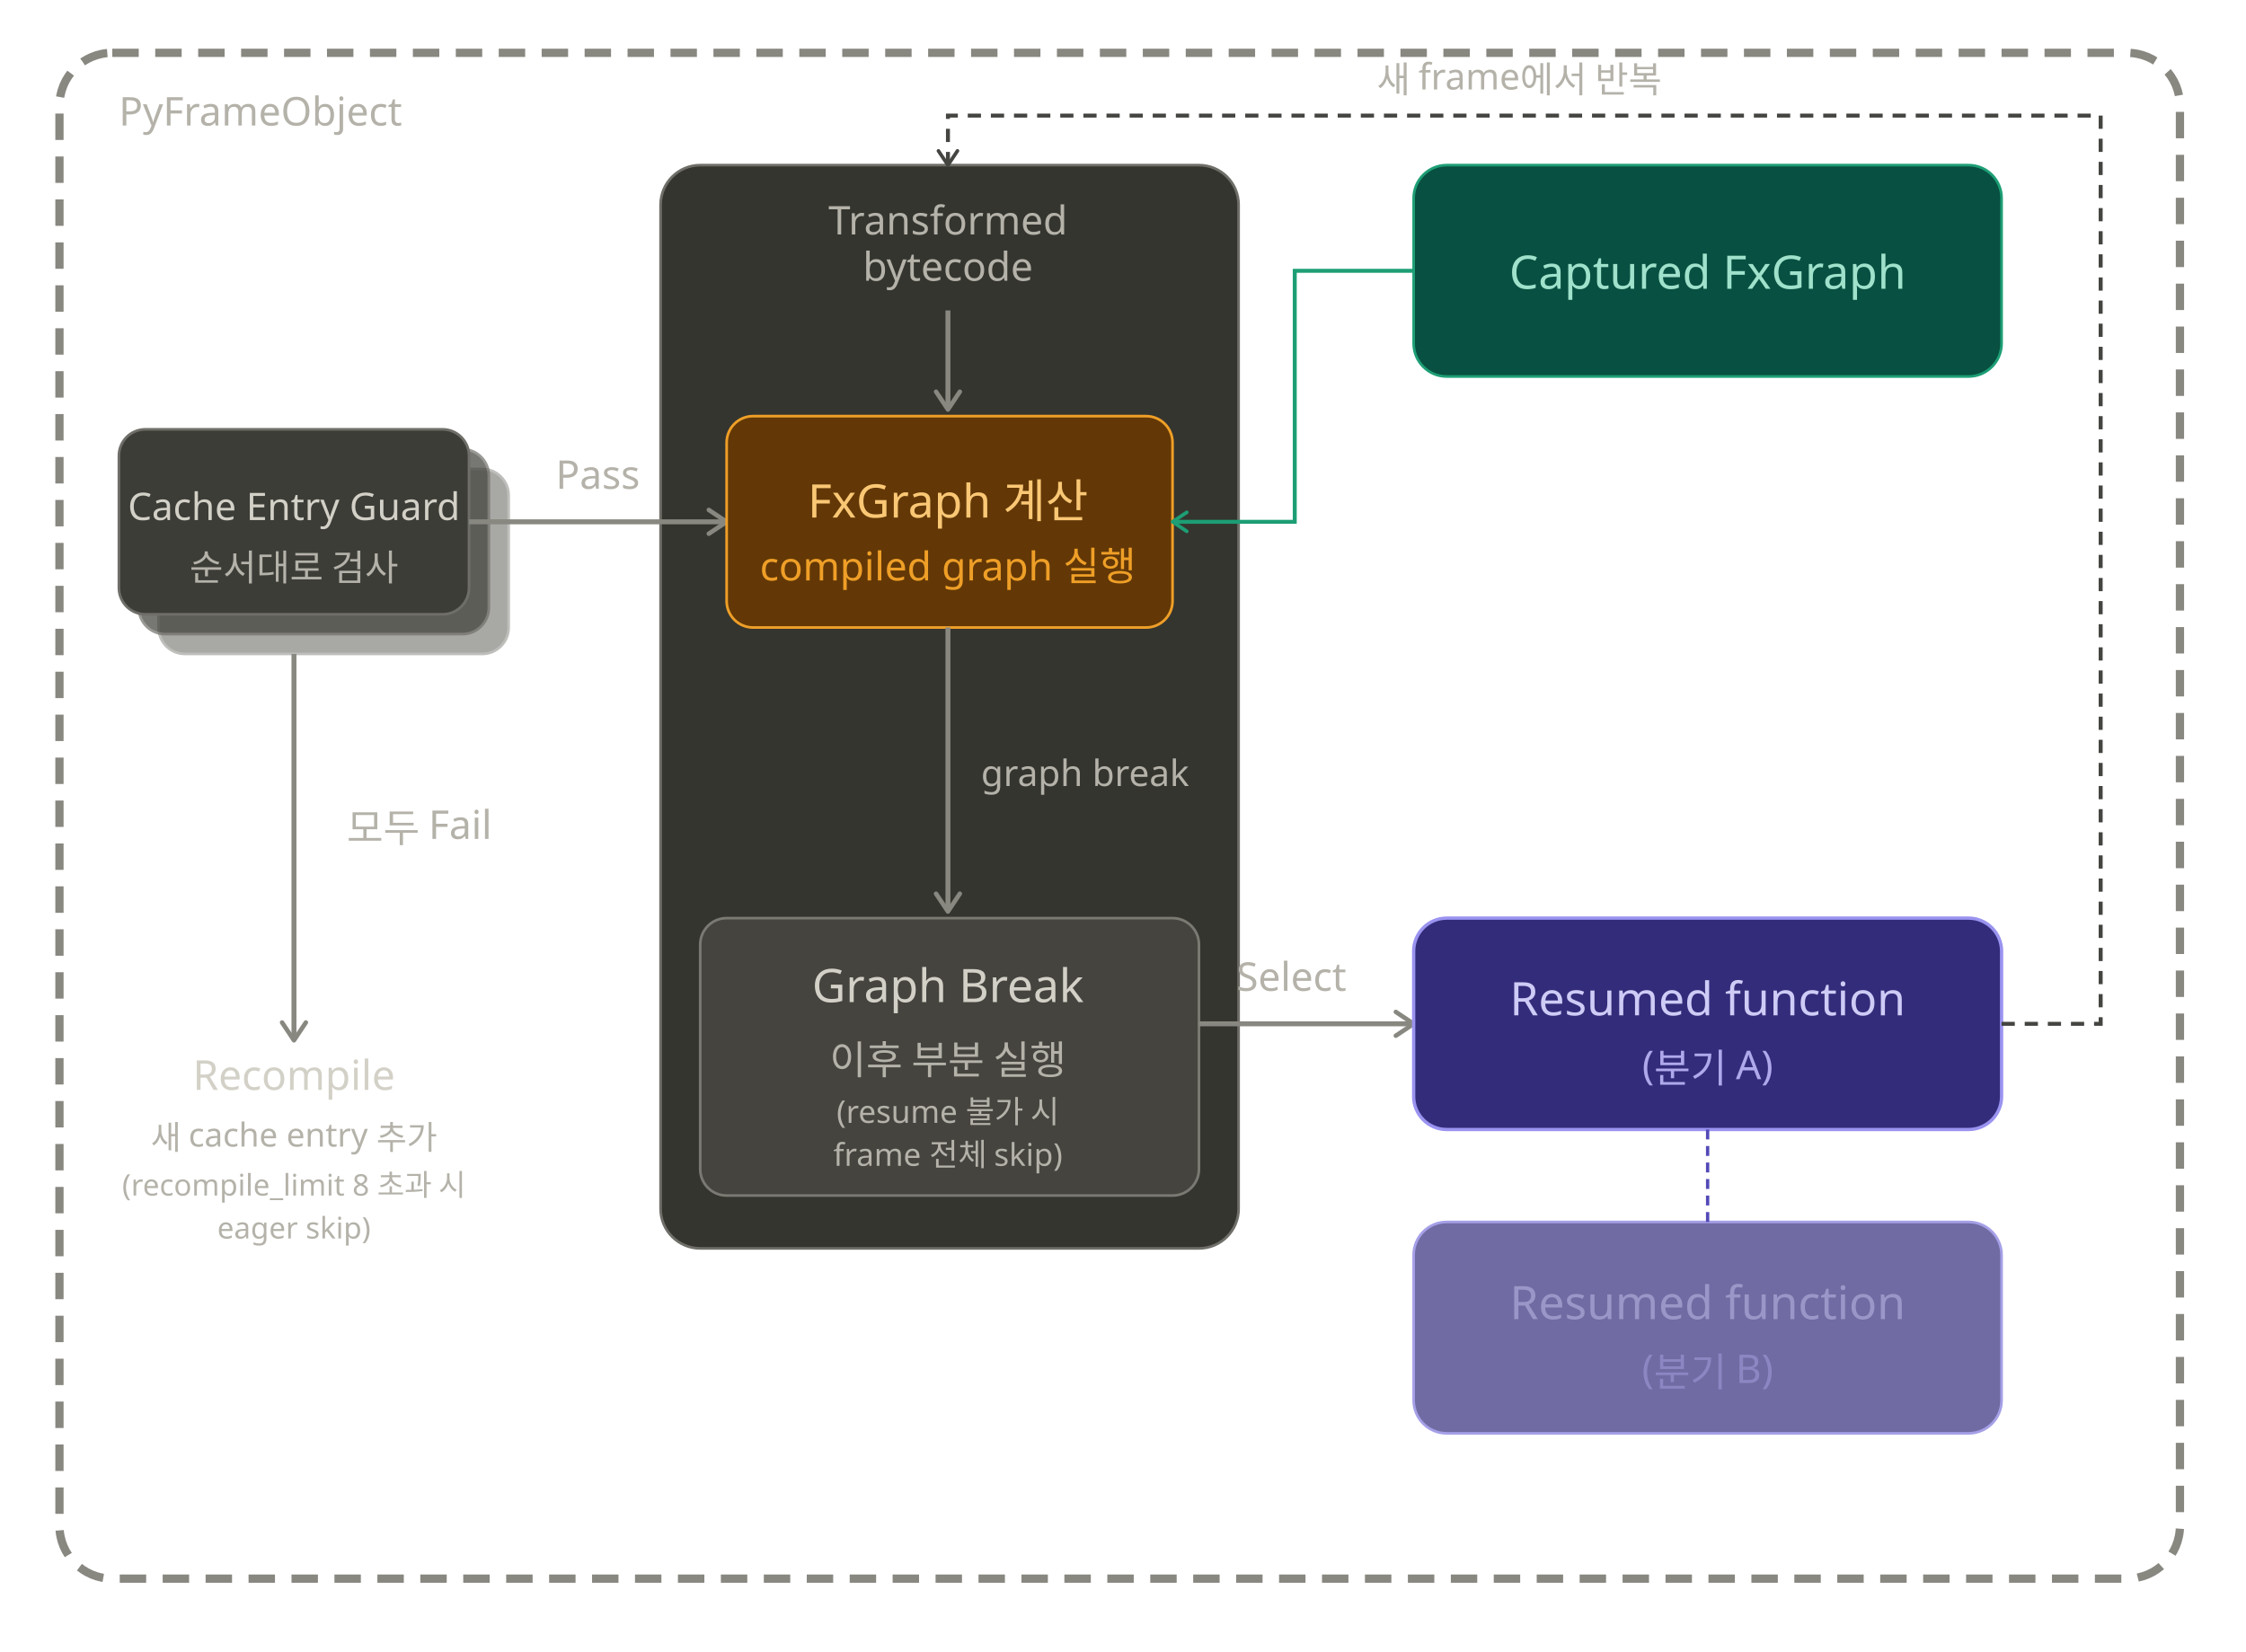
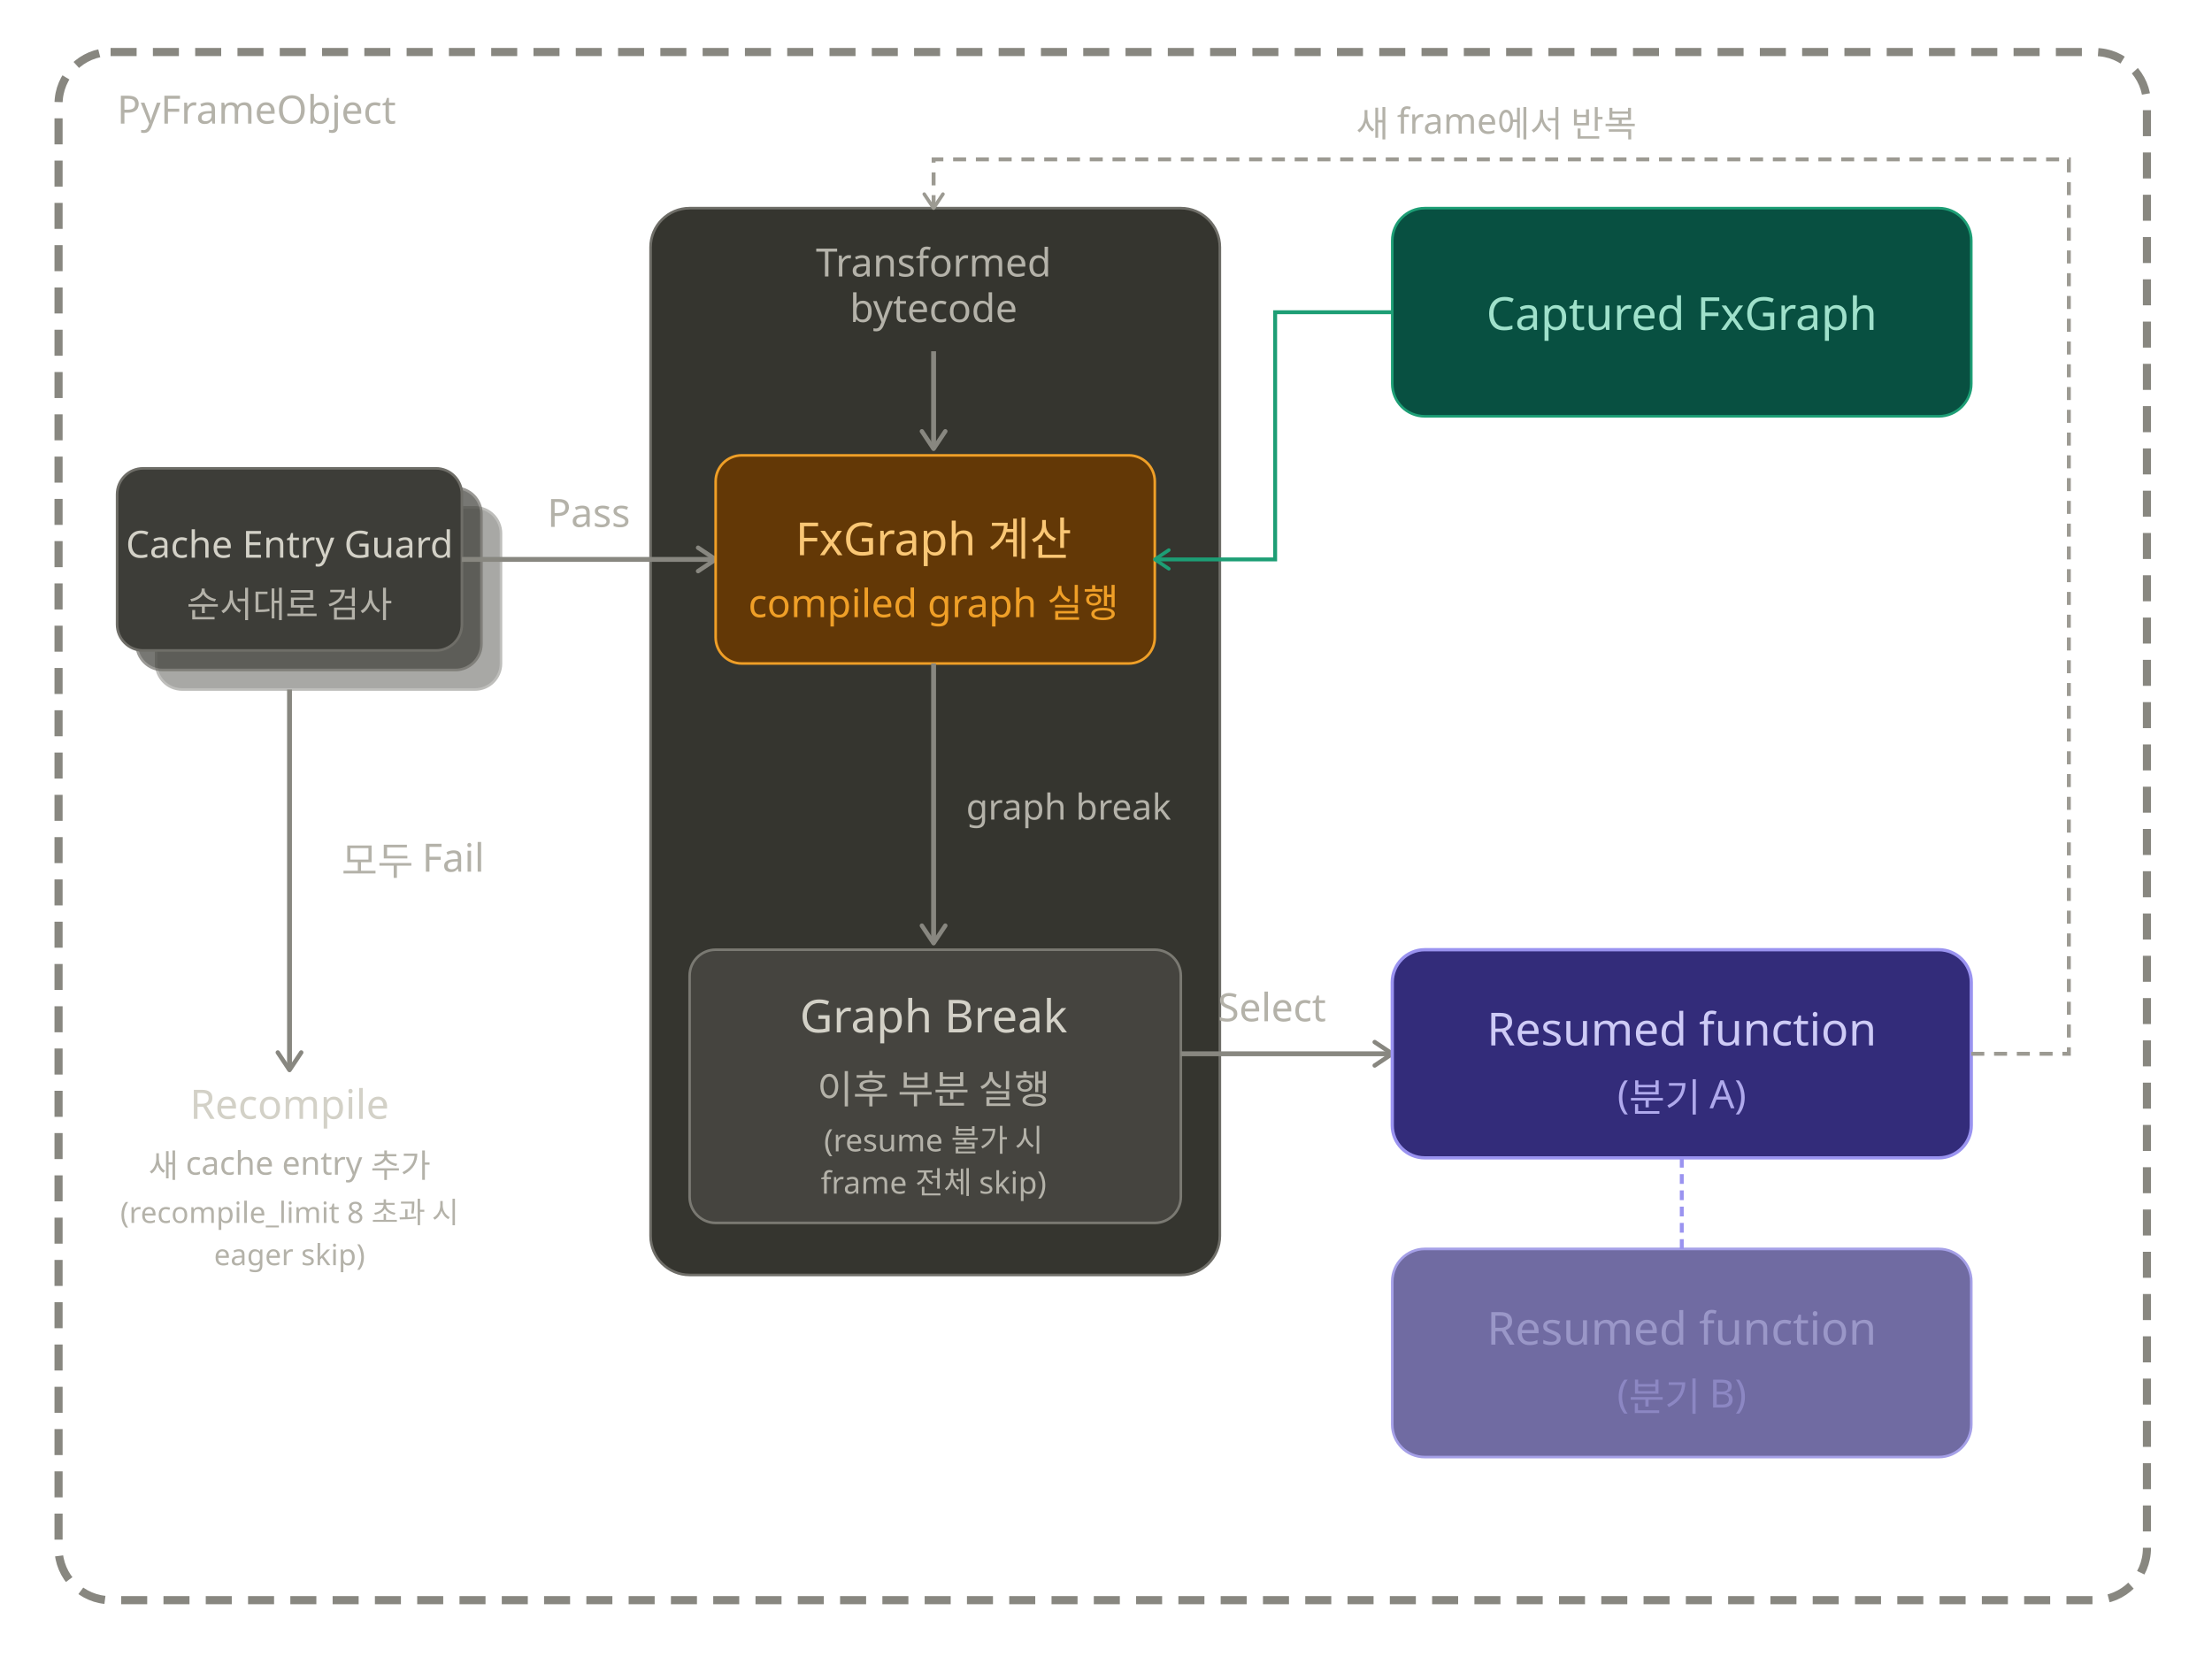
- <svg xmlns="http://www.w3.org/2000/svg" width="680" height="500" viewBox="0 0 680 500" style="background:#1e1e1c; font-family: ui-sans-serif, system-ui, sans-serif;">
+ <svg xmlns="http://www.w3.org/2000/svg" width="680" height="514" viewBox="0 0 680 514" style="background:#1e1e1c; font-family: ui-sans-serif, system-ui, sans-serif;">
  <defs>
    <marker id="arrow" viewBox="0 0 10 10" refX="8" refY="5" markerWidth="6" markerHeight="6" orient="auto-start-reverse">
      <path d="M2 1L8 5L2 9" fill="none" stroke="context-stroke" stroke-width="1.5" stroke-linecap="round" stroke-linejoin="round" />
    </marker>
  </defs>
-   <rect x="18" y="16" width="642" height="462" rx="16" fill="none" stroke="#888780" stroke-width="2.5" stroke-dasharray="8 5" />
+   <rect x="18" y="16" width="642" height="476" rx="16" fill="none" stroke="#888780" stroke-width="2.5" stroke-dasharray="8 5" />
  <text x="36" y="38" font-size="12" fill="#B4B2A9" font-weight="500">PyFrameObject</text>
-   <rect x="200" y="50" width="175" height="328" rx="12" fill="#35352F" stroke="#6F6E68" stroke-width="0.8" />
-   <text x="287" y="71" font-size="12" text-anchor="middle" fill="#B4B2A9">Transformed</text>
-   <text x="287" y="85" font-size="12" text-anchor="middle" fill="#B4B2A9">bytecode</text>
-   <line x1="287" y1="94" x2="287" y2="124" stroke="#888780" stroke-width="1.5" marker-end="url(#arrow)" />
-   <rect x="48" y="142" width="106" height="56" rx="8" fill="#3D3D38" stroke="#6F6E68" stroke-width="0.8" opacity="0.45" />
-   <rect x="42" y="136" width="106" height="56" rx="8" fill="#3D3D38" stroke="#6F6E68" stroke-width="0.8" opacity="0.7" />
-   <rect x="36" y="130" width="106" height="56" rx="8" fill="#3D3D38" stroke="#6F6E68" stroke-width="0.8" />
-   <text x="89" y="153" font-size="11.5" text-anchor="middle" dominant-baseline="central" fill="#D3D1C7" font-weight="500">Cache Entry Guard</text>
-   <text x="89" y="171" font-size="11" text-anchor="middle" dominant-baseline="central" fill="#B4B2A9">순서대로 검사</text>
-   <text x="181" y="148" font-size="12" text-anchor="middle" fill="#B4B2A9">Pass</text>
-   <line x1="142" y1="158" x2="220" y2="158" stroke="#888780" stroke-width="1.5" marker-end="url(#arrow)" />
-   <line x1="89" y1="198" x2="89" y2="315" stroke="#888780" stroke-width="1.5" marker-end="url(#arrow)" />
-   <text x="105" y="255" font-size="12" fill="#B4B2A9">모두 Fail</text>
-   <text x="89" y="330" font-size="12.5" text-anchor="middle" fill="#D3D1C7" font-weight="500">Recompile</text>
-   <text x="89" y="348" font-size="10" text-anchor="middle" fill="#B4B2A9">새 cache entry 추가</text>
-   <text x="89" y="362" font-size="9" text-anchor="middle" fill="#B4B2A9">(recompile_limit 8 초과 시</text>
-   <text x="89" y="375" font-size="9" text-anchor="middle" fill="#B4B2A9">eager skip)</text>
-   <rect x="220" y="126" width="135" height="64" rx="8" fill="#633806" stroke="#EF9F27" stroke-width="0.8" />
-   <text x="287" y="150" font-size="14" text-anchor="middle" dominant-baseline="central" fill="#FAC775" font-weight="500">FxGraph 계산</text>
-   <text x="287" y="170" font-size="12" text-anchor="middle" dominant-baseline="central" fill="#EF9F27">compiled graph 실행</text>
-   <line x1="287" y1="190" x2="287" y2="276" stroke="#888780" stroke-width="1.5" marker-end="url(#arrow)" />
-   <text x="297" y="238" font-size="11" fill="#B4B2A9">graph break</text>
-   <rect x="212" y="278" width="151" height="84" rx="8" fill="#45443F" stroke="#7A7972" stroke-width="0.8" />
-   <text x="287" y="298" font-size="14" text-anchor="middle" dominant-baseline="central" fill="#D3D1C7" font-weight="500">Graph Break</text>
-   <text x="287" y="320" font-size="12" text-anchor="middle" dominant-baseline="central" fill="#B4B2A9">이후 부분 실행</text>
-   <text x="287" y="340" font-size="9.5" text-anchor="middle" fill="#B4B2A9">(resume 불가 시</text>
-   <text x="287" y="353" font-size="9.5" text-anchor="middle" fill="#B4B2A9">frame 전체 skip)</text>
-   <rect x="428" y="50" width="178" height="64" rx="10" fill="#085041" stroke="#1D9E75" stroke-width="0.8" />
-   <text x="517" y="82" font-size="14" text-anchor="middle" dominant-baseline="central" fill="#9FE1CB" font-weight="500">Captured FxGraph</text>
-   <path d="M 428 82 L 392 82 L 392 158 L 355 158" fill="none" stroke="#1D9E75" stroke-width="1.2" marker-end="url(#arrow)" />
-   <text x="391" y="300" font-size="12" text-anchor="middle" fill="#B4B2A9">Select</text>
-   <line x1="363" y1="310" x2="428" y2="310" stroke="#888780" stroke-width="1.5" marker-end="url(#arrow)" />
-   <rect x="428" y="278" width="178" height="64" rx="10" fill="#332C7A" stroke="#9A93F0" stroke-width="1" />
-   <text x="517" y="302" font-size="14" text-anchor="middle" dominant-baseline="central" fill="#CECBF6" font-weight="500">Resumed function</text>
-   <text x="517" y="322" font-size="12" text-anchor="middle" dominant-baseline="central" fill="#AFA9EC">(분기 A)</text>
-   <rect x="428" y="370" width="178" height="64" rx="10" fill="#332C7A" stroke="#7F77DD" stroke-width="0.8" opacity="0.7" />
-   <text x="517" y="394" font-size="14" text-anchor="middle" dominant-baseline="central" fill="#CECBF6" font-weight="500" opacity="0.45">Resumed function</text>
-   <text x="517" y="414" font-size="12" text-anchor="middle" dominant-baseline="central" fill="#AFA9EC" opacity="0.45">(분기 B)</text>
-   <line x1="517" y1="342" x2="517" y2="370" stroke="#534AB7" stroke-width="1" stroke-dasharray="3 2" />
-   <path d="M 606 310 L 636 310 L 636 35 L 287 35 L 287 50" fill="none" stroke="#444441" stroke-width="1.2" stroke-dasharray="4 3" marker-end="url(#arrow)" />
-   <text x="460" y="28" font-size="11" text-anchor="middle" fill="#B4B2A9">새 frame에서 반복</text>
+   <g transform="translate(0,14)">
+     <rect x="200" y="50" width="175" height="328" rx="12" fill="#35352F" stroke="#6F6E68" stroke-width="0.8" />
+     <text x="287" y="71" font-size="12" text-anchor="middle" fill="#B4B2A9">Transformed</text>
+     <text x="287" y="85" font-size="12" text-anchor="middle" fill="#B4B2A9">bytecode</text>
+     <line x1="287" y1="94" x2="287" y2="124" stroke="#888780" stroke-width="1.5" marker-end="url(#arrow)" />
+     <rect x="48" y="142" width="106" height="56" rx="8" fill="#3D3D38" stroke="#6F6E68" stroke-width="0.8" opacity="0.45" />
+     <rect x="42" y="136" width="106" height="56" rx="8" fill="#3D3D38" stroke="#6F6E68" stroke-width="0.8" opacity="0.7" />
+     <rect x="36" y="130" width="106" height="56" rx="8" fill="#3D3D38" stroke="#6F6E68" stroke-width="0.8" />
+     <text x="89" y="153" font-size="11.5" text-anchor="middle" dominant-baseline="central" fill="#D3D1C7" font-weight="500">Cache Entry Guard</text>
+     <text x="89" y="171" font-size="11" text-anchor="middle" dominant-baseline="central" fill="#B4B2A9">순서대로 검사</text>
+     <text x="181" y="148" font-size="12" text-anchor="middle" fill="#B4B2A9">Pass</text>
+     <line x1="142" y1="158" x2="220" y2="158" stroke="#888780" stroke-width="1.5" marker-end="url(#arrow)" />
+     <line x1="89" y1="198" x2="89" y2="315" stroke="#888780" stroke-width="1.5" marker-end="url(#arrow)" />
+     <text x="105" y="255" font-size="12" fill="#B4B2A9">모두 Fail</text>
+     <text x="89" y="330" font-size="12.5" text-anchor="middle" fill="#D3D1C7" font-weight="500">Recompile</text>
+     <text x="89" y="348" font-size="10" text-anchor="middle" fill="#B4B2A9">새 cache entry 추가</text>
+     <text x="89" y="362" font-size="9" text-anchor="middle" fill="#B4B2A9">(recompile_limit 8 초과 시</text>
+     <text x="89" y="375" font-size="9" text-anchor="middle" fill="#B4B2A9">eager skip)</text>
+     <rect x="220" y="126" width="135" height="64" rx="8" fill="#633806" stroke="#EF9F27" stroke-width="0.8" />
+     <text x="287" y="150" font-size="14" text-anchor="middle" dominant-baseline="central" fill="#FAC775" font-weight="500">FxGraph 계산</text>
+     <text x="287" y="170" font-size="12" text-anchor="middle" dominant-baseline="central" fill="#EF9F27">compiled graph 실행</text>
+     <line x1="287" y1="190" x2="287" y2="276" stroke="#888780" stroke-width="1.5" marker-end="url(#arrow)" />
+     <text x="297" y="238" font-size="11" fill="#B4B2A9">graph break</text>
+     <rect x="212" y="278" width="151" height="84" rx="8" fill="#45443F" stroke="#7A7972" stroke-width="0.8" />
+     <text x="287" y="298" font-size="14" text-anchor="middle" dominant-baseline="central" fill="#D3D1C7" font-weight="500">Graph Break</text>
+     <text x="287" y="320" font-size="12" text-anchor="middle" dominant-baseline="central" fill="#B4B2A9">이후 부분 실행</text>
+     <text x="287" y="340" font-size="9.5" text-anchor="middle" fill="#B4B2A9">(resume 불가 시</text>
+     <text x="287" y="353" font-size="9.5" text-anchor="middle" fill="#B4B2A9">frame 전체 skip)</text>
+     <rect x="428" y="50" width="178" height="64" rx="10" fill="#085041" stroke="#1D9E75" stroke-width="0.8" />
+     <text x="517" y="82" font-size="14" text-anchor="middle" dominant-baseline="central" fill="#9FE1CB" font-weight="500">Captured FxGraph</text>
+     <path d="M 428 82 L 392 82 L 392 158 L 355 158" fill="none" stroke="#1D9E75" stroke-width="1.2" marker-end="url(#arrow)" />
+     <text x="391" y="300" font-size="12" text-anchor="middle" fill="#B4B2A9">Select</text>
+     <line x1="363" y1="310" x2="428" y2="310" stroke="#888780" stroke-width="1.5" marker-end="url(#arrow)" />
+     <rect x="428" y="278" width="178" height="64" rx="10" fill="#332C7A" stroke="#9A93F0" stroke-width="1" />
+     <text x="517" y="302" font-size="14" text-anchor="middle" dominant-baseline="central" fill="#CECBF6" font-weight="500">Resumed function</text>
+     <text x="517" y="322" font-size="12" text-anchor="middle" dominant-baseline="central" fill="#AFA9EC">(분기 A)</text>
+     <rect x="428" y="370" width="178" height="64" rx="10" fill="#332C7A" stroke="#7F77DD" stroke-width="0.8" opacity="0.7" />
+     <text x="517" y="394" font-size="14" text-anchor="middle" dominant-baseline="central" fill="#CECBF6" font-weight="500" opacity="0.45">Resumed function</text>
+     <text x="517" y="414" font-size="12" text-anchor="middle" dominant-baseline="central" fill="#AFA9EC" opacity="0.45">(분기 B)</text>
+     <line x1="517" y1="342" x2="517" y2="370" stroke="#9A93F0" stroke-width="1.2" stroke-dasharray="3 2" />
+     <path d="M 606 310 L 636 310 L 636 35 L 287 35 L 287 50" fill="none" stroke="#9C9A92" stroke-width="1.2" stroke-dasharray="4 3" marker-end="url(#arrow)" />
+     <text x="460" y="28" font-size="11" text-anchor="middle" fill="#B4B2A9">새 frame에서 반복</text>
+   </g>
</svg>
